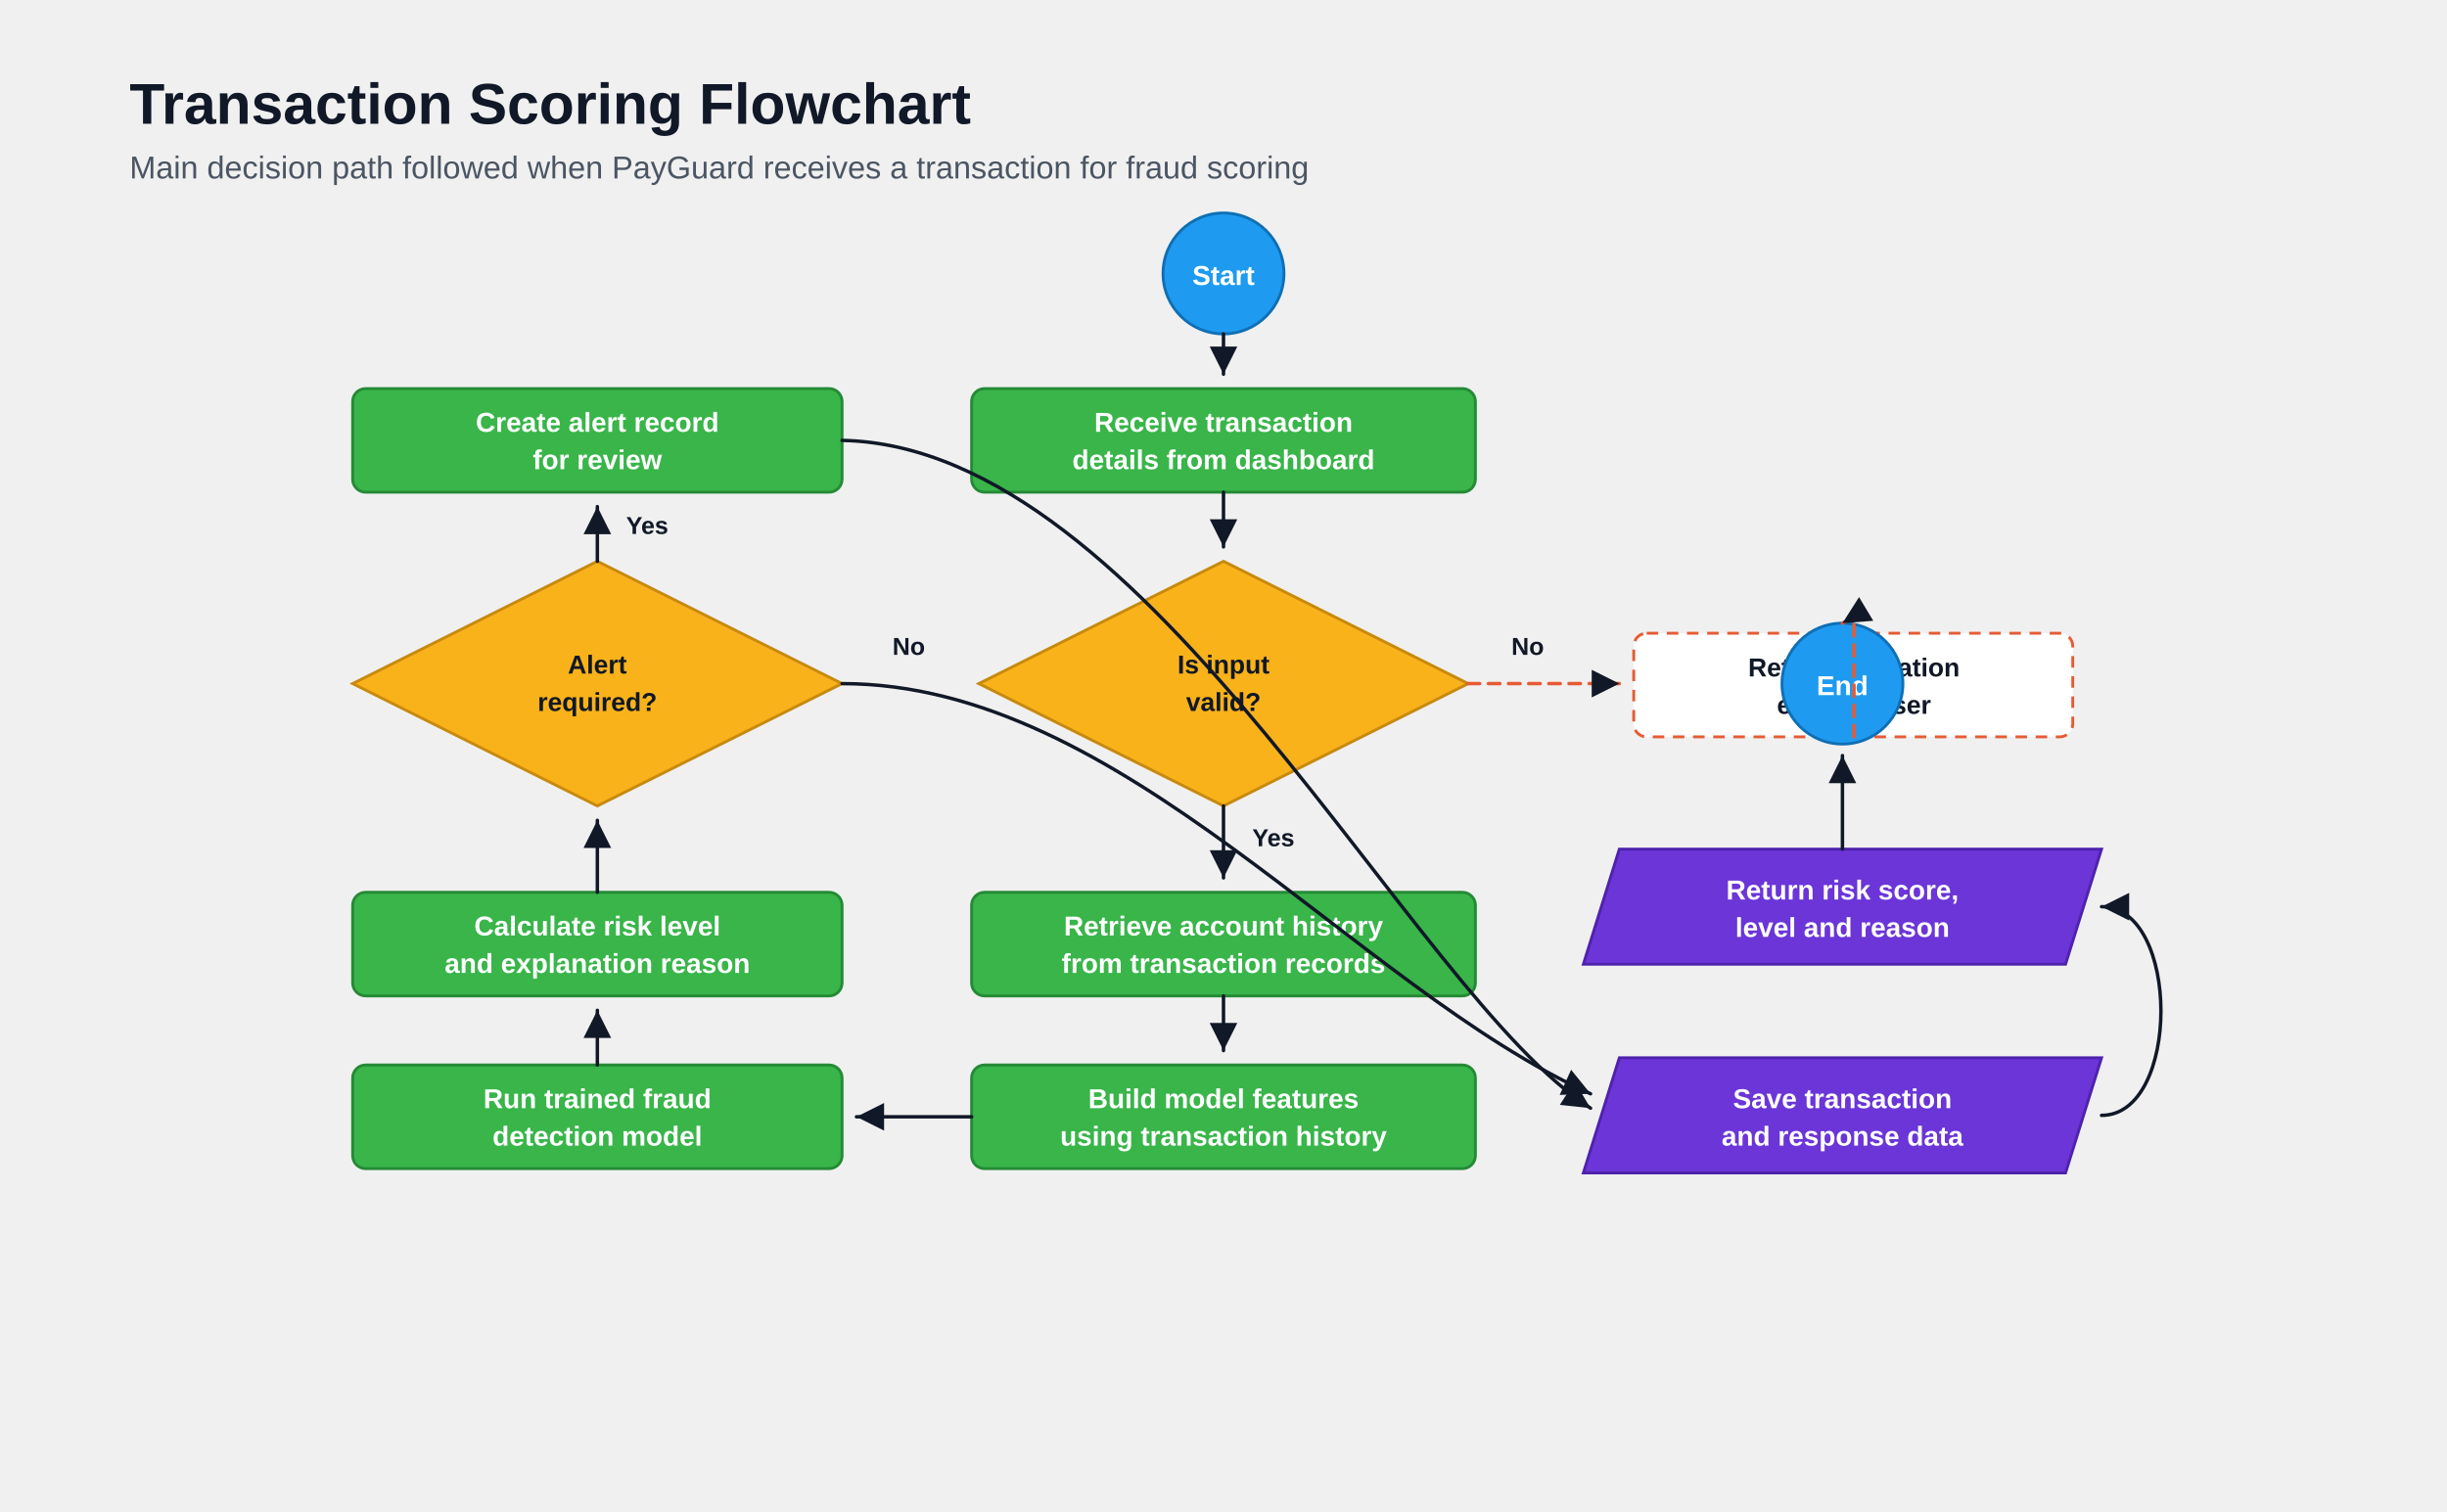
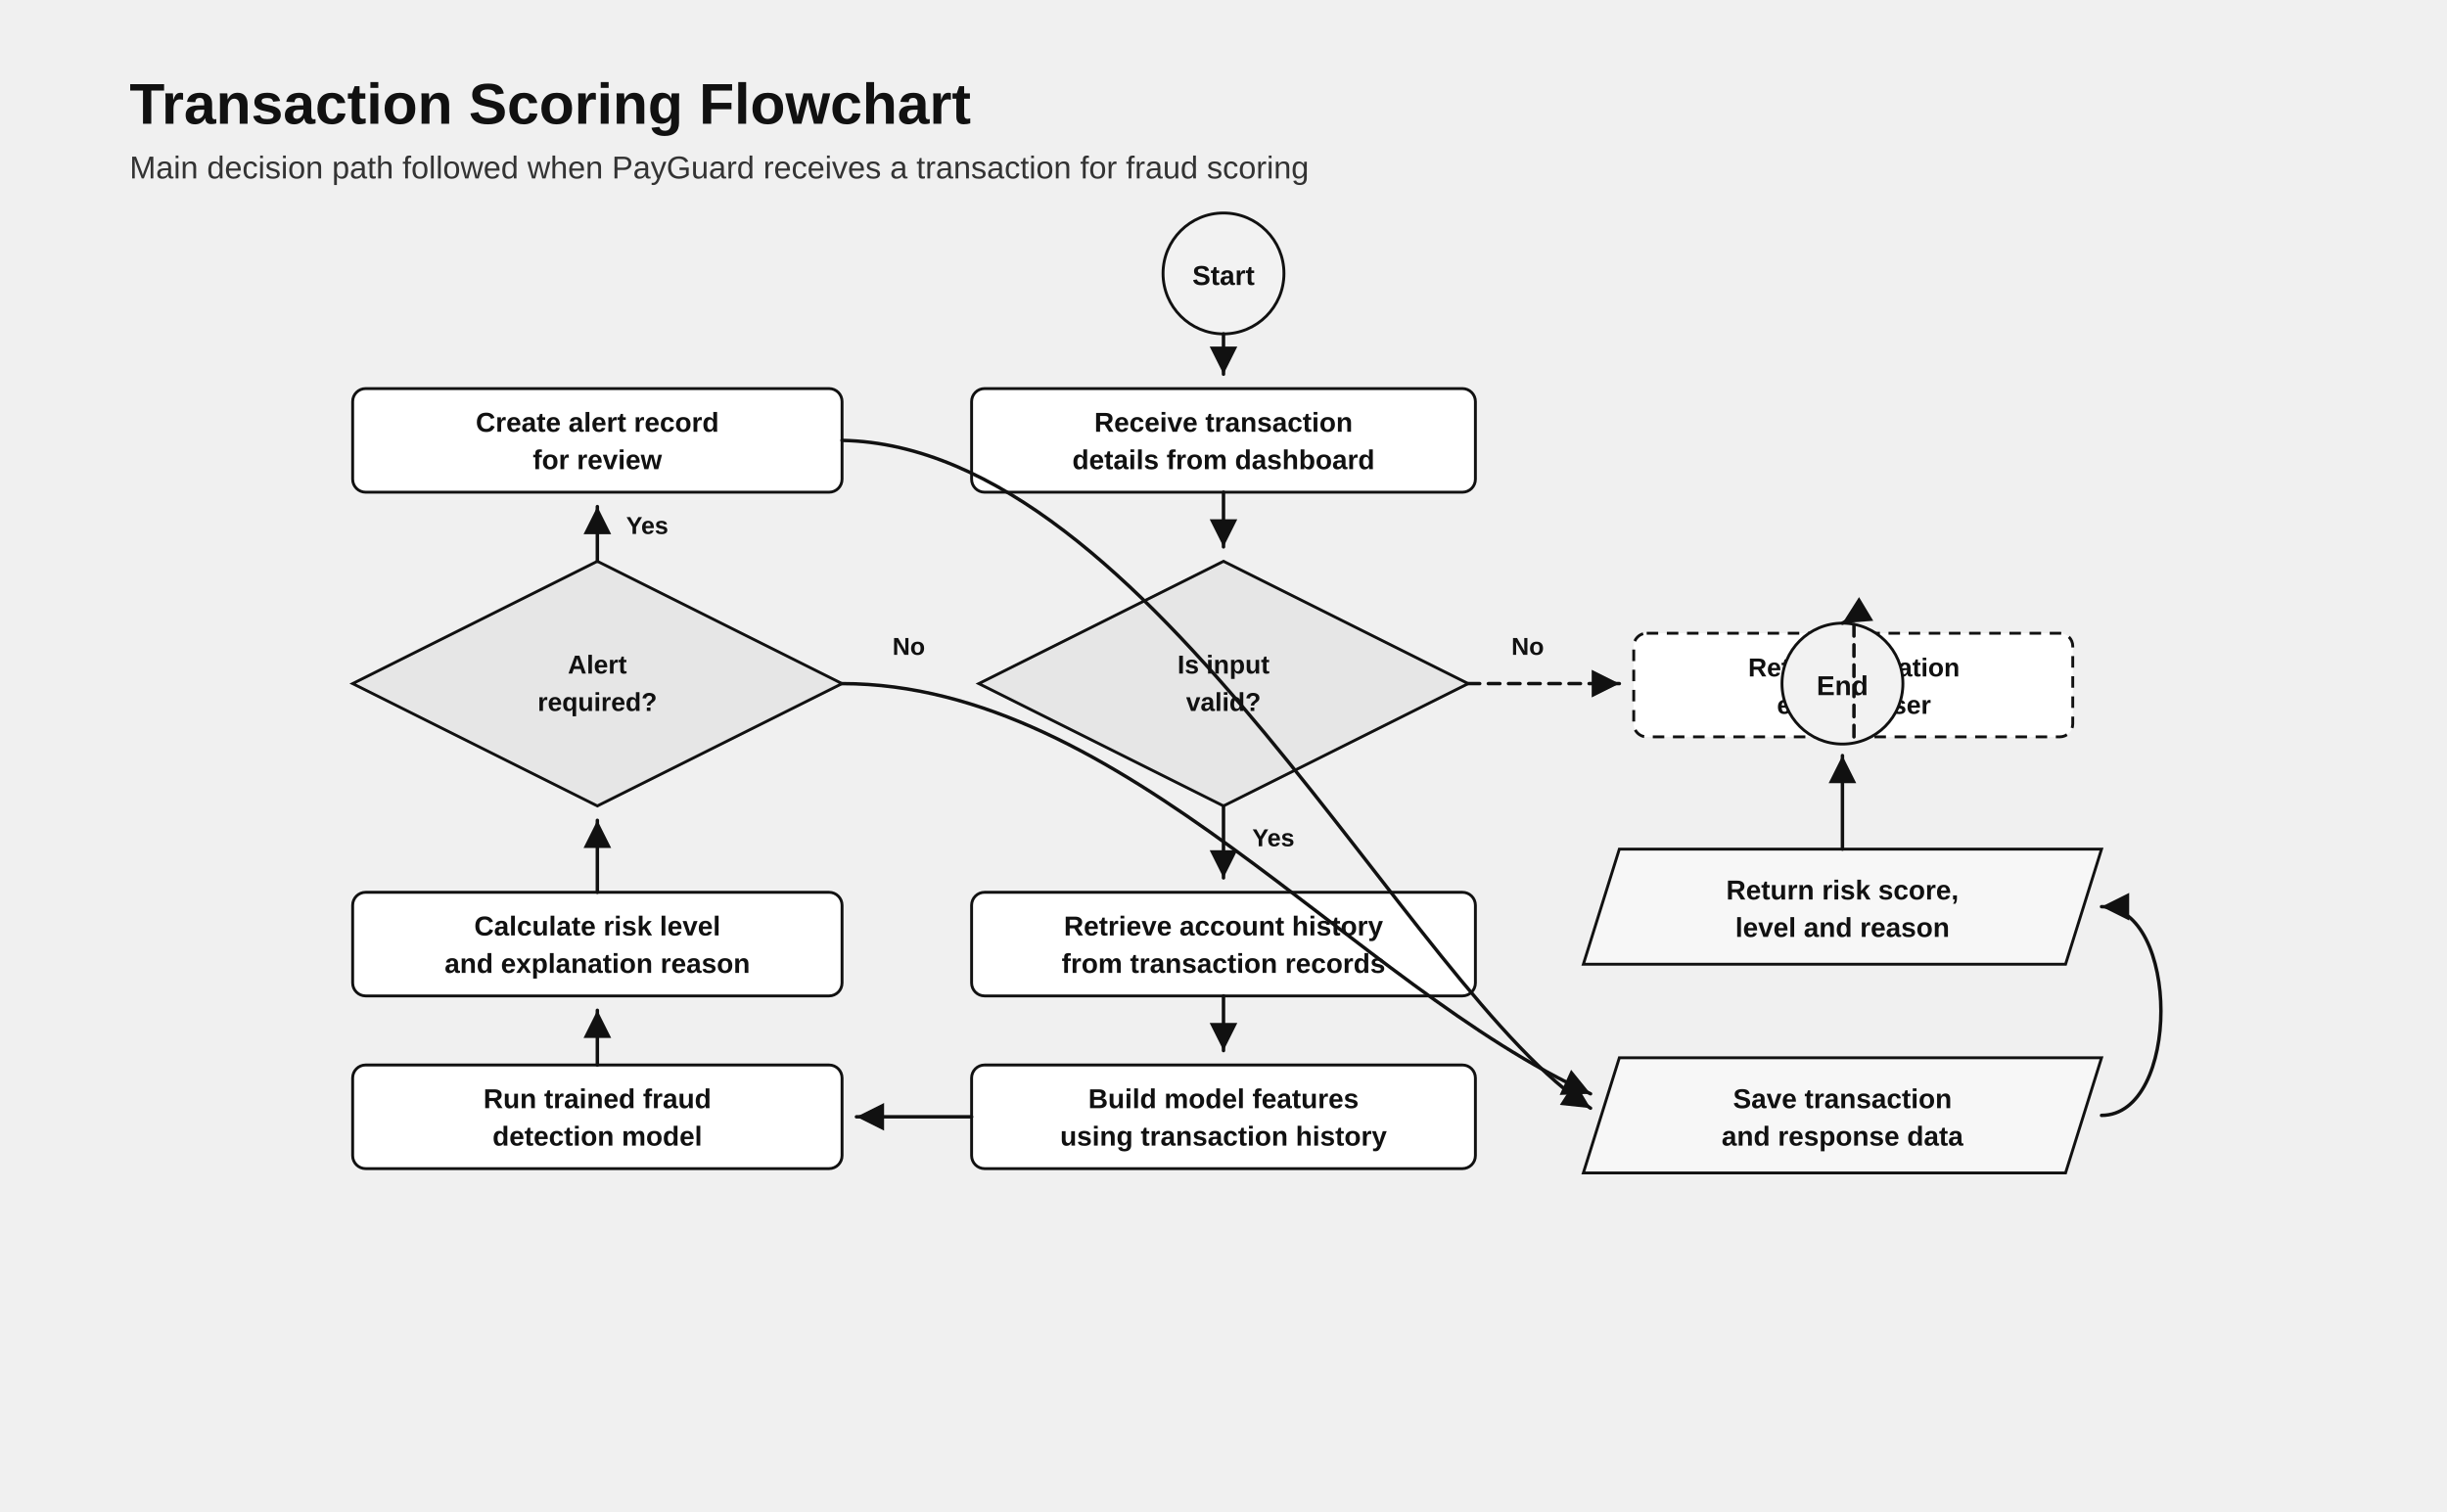
<svg xmlns="http://www.w3.org/2000/svg" width="1700" height="1050" viewBox="0 0 1700 1050" role="img" aria-labelledby="title desc">
  <defs>
    <marker id="arrow" markerWidth="12" markerHeight="12" refX="10" refY="6" orient="auto">
-       <path d="M2 2 L10 6 L2 10 Z" fill="#111827" />
+       <path d="M2 2 L10 6 L2 10 Z" fill="#111111" />
    </marker>
    <style>
-       .title { fill: #111827; font-family: Calibri, Arial, sans-serif; font-size: 40px; font-weight: 700; }
-       .subtitle { fill: #4b5563; font-family: Calibri, Arial, sans-serif; font-size: 22px; }
-       .startEnd { fill: #1e9bf0; stroke: #0f6fb5; stroke-width: 2; }
-       .process { fill: #39b54a; stroke: #258a35; stroke-width: 2; }
-       .decision { fill: #f9b21a; stroke: #c8890d; stroke-width: 2; }
-       .error { fill: #ffffff; stroke: #e65b34; stroke-width: 2; stroke-dasharray: 8 6; }
-       .output { fill: #6b35d8; stroke: #4e22ad; stroke-width: 2; }
-       .textLight { fill: #ffffff; font-family: Calibri, Arial, sans-serif; font-size: 19px; font-weight: 700; }
-       .textDark { fill: #111827; font-family: Calibri, Arial, sans-serif; font-size: 18px; font-weight: 700; }
-       .small { fill: #111827; font-family: Calibri, Arial, sans-serif; font-size: 17px; font-weight: 600; }
-       .line { stroke: #111827; stroke-width: 2.4; fill: none; marker-end: url(#arrow); stroke-linecap: round; stroke-linejoin: round; }
-       .dash { stroke: #e65b34; stroke-width: 2.4; fill: none; marker-end: url(#arrow); stroke-dasharray: 8 6; stroke-linecap: round; stroke-linejoin: round; }
+       .title { fill: #111111; font-family: Calibri, Arial, sans-serif; font-size: 40px; font-weight: 700; }
+       .subtitle { fill: #333333; font-family: Calibri, Arial, sans-serif; font-size: 22px; }
+       .startEnd { fill: #f2f2f2; stroke: #111111; stroke-width: 2; }
+       .process { fill: #ffffff; stroke: #111111; stroke-width: 2; }
+       .decision { fill: #e6e6e6; stroke: #111111; stroke-width: 2; }
+       .error { fill: #ffffff; stroke: #111111; stroke-width: 2; stroke-dasharray: 8 6; }
+       .output { fill: #f7f7f7; stroke: #111111; stroke-width: 2; }
+       .textLight { fill: #111111; font-family: Calibri, Arial, sans-serif; font-size: 19px; font-weight: 700; }
+       .textDark { fill: #111111; font-family: Calibri, Arial, sans-serif; font-size: 18px; font-weight: 700; }
+       .small { fill: #111111; font-family: Calibri, Arial, sans-serif; font-size: 17px; font-weight: 600; }
+       .line { stroke: #111111; stroke-width: 2.4; fill: none; marker-end: url(#arrow); stroke-linecap: round; stroke-linejoin: round; }
+       .dash { stroke: #111111; stroke-width: 2.4; fill: none; marker-end: url(#arrow); stroke-dasharray: 8 6; stroke-linecap: round; stroke-linejoin: round; }
    </style>
  </defs>
  <text x="90" y="86" class="title">Transaction Scoring Flowchart</text>
  <text x="90" y="124" class="subtitle">Main decision path followed when PayGuard receives a transaction for fraud scoring</text>
  <circle cx="850" cy="190" r="42" class="startEnd" />
  <text x="850" y="198" class="textLight" text-anchor="middle">Start</text>
  <rect x="675" y="270" width="350" height="72" rx="9" class="process" />
  <text x="850" y="300" class="textLight" text-anchor="middle">Receive transaction</text>
  <text x="850" y="326" class="textLight" text-anchor="middle">details from dashboard</text>
  <polygon points="850,390 1020,475 850,560 680,475" class="decision" />
  <text x="850" y="468" class="textDark" text-anchor="middle">Is input</text>
  <text x="850" y="494" class="textDark" text-anchor="middle">valid?</text>
  <rect x="1135" y="440" width="305" height="72" rx="9" class="error" />
  <text x="1288" y="470" class="textDark" text-anchor="middle">Return validation</text>
  <text x="1288" y="496" class="textDark" text-anchor="middle">error to user</text>
  <rect x="675" y="620" width="350" height="72" rx="9" class="process" />
  <text x="850" y="650" class="textLight" text-anchor="middle">Retrieve account history</text>
  <text x="850" y="676" class="textLight" text-anchor="middle">from transaction records</text>
  <rect x="675" y="740" width="350" height="72" rx="9" class="process" />
  <text x="850" y="770" class="textLight" text-anchor="middle">Build model features</text>
  <text x="850" y="796" class="textLight" text-anchor="middle">using transaction history</text>
  <rect x="245" y="740" width="340" height="72" rx="9" class="process" />
  <text x="415" y="770" class="textLight" text-anchor="middle">Run trained fraud</text>
  <text x="415" y="796" class="textLight" text-anchor="middle">detection model</text>
  <rect x="245" y="620" width="340" height="72" rx="9" class="process" />
  <text x="415" y="650" class="textLight" text-anchor="middle">Calculate risk level</text>
  <text x="415" y="676" class="textLight" text-anchor="middle">and explanation reason</text>
  <polygon points="415,390 585,475 415,560 245,475" class="decision" />
  <text x="415" y="468" class="textDark" text-anchor="middle">Alert</text>
  <text x="415" y="494" class="textDark" text-anchor="middle">required?</text>
  <rect x="245" y="270" width="340" height="72" rx="9" class="process" />
  <text x="415" y="300" class="textLight" text-anchor="middle">Create alert record</text>
  <text x="415" y="326" class="textLight" text-anchor="middle">for review</text>
  <path d="M1125 735 L1460 735 L1435 815 L1100 815 Z" class="output" />
  <text x="1280" y="770" class="textLight" text-anchor="middle">Save transaction</text>
  <text x="1280" y="796" class="textLight" text-anchor="middle">and response data</text>
  <path d="M1125 590 L1460 590 L1435 670 L1100 670 Z" class="output" />
  <text x="1280" y="625" class="textLight" text-anchor="middle">Return risk score,</text>
  <text x="1280" y="651" class="textLight" text-anchor="middle">level and reason</text>
  <circle cx="1280" cy="475" r="42" class="startEnd" />
  <text x="1280" y="483" class="textLight" text-anchor="middle">End</text>
  <path d="M850 232 V260" class="line" />
  <path d="M850 342 V380" class="line" />
  <path d="M1020 475 H1125" class="dash" />
  <text x="1050" y="455" class="small">No</text>
  <path d="M1288 512 V433 C1288 430 1285 430 1280 433" class="dash" />
  <path d="M850 560 V610" class="line" />
  <text x="870" y="588" class="small">Yes</text>
  <path d="M850 692 V730" class="line" />
  <path d="M675 776 H595" class="line" />
  <path d="M415 740 V702" class="line" />
  <path d="M415 620 V570" class="line" />
  <path d="M415 390 V352" class="line" />
  <text x="435" y="371" class="small">Yes</text>
  <path d="M585 475 C780 475 940 685 1105 760" class="line" />
  <text x="620" y="455" class="small">No</text>
  <path d="M585 306 C800 310 980 690 1105 770" class="line" />
  <path d="M1460 775 C1515 775 1515 630 1460 630" class="line" />
  <path d="M1280 590 V525" class="line" />
</svg>
